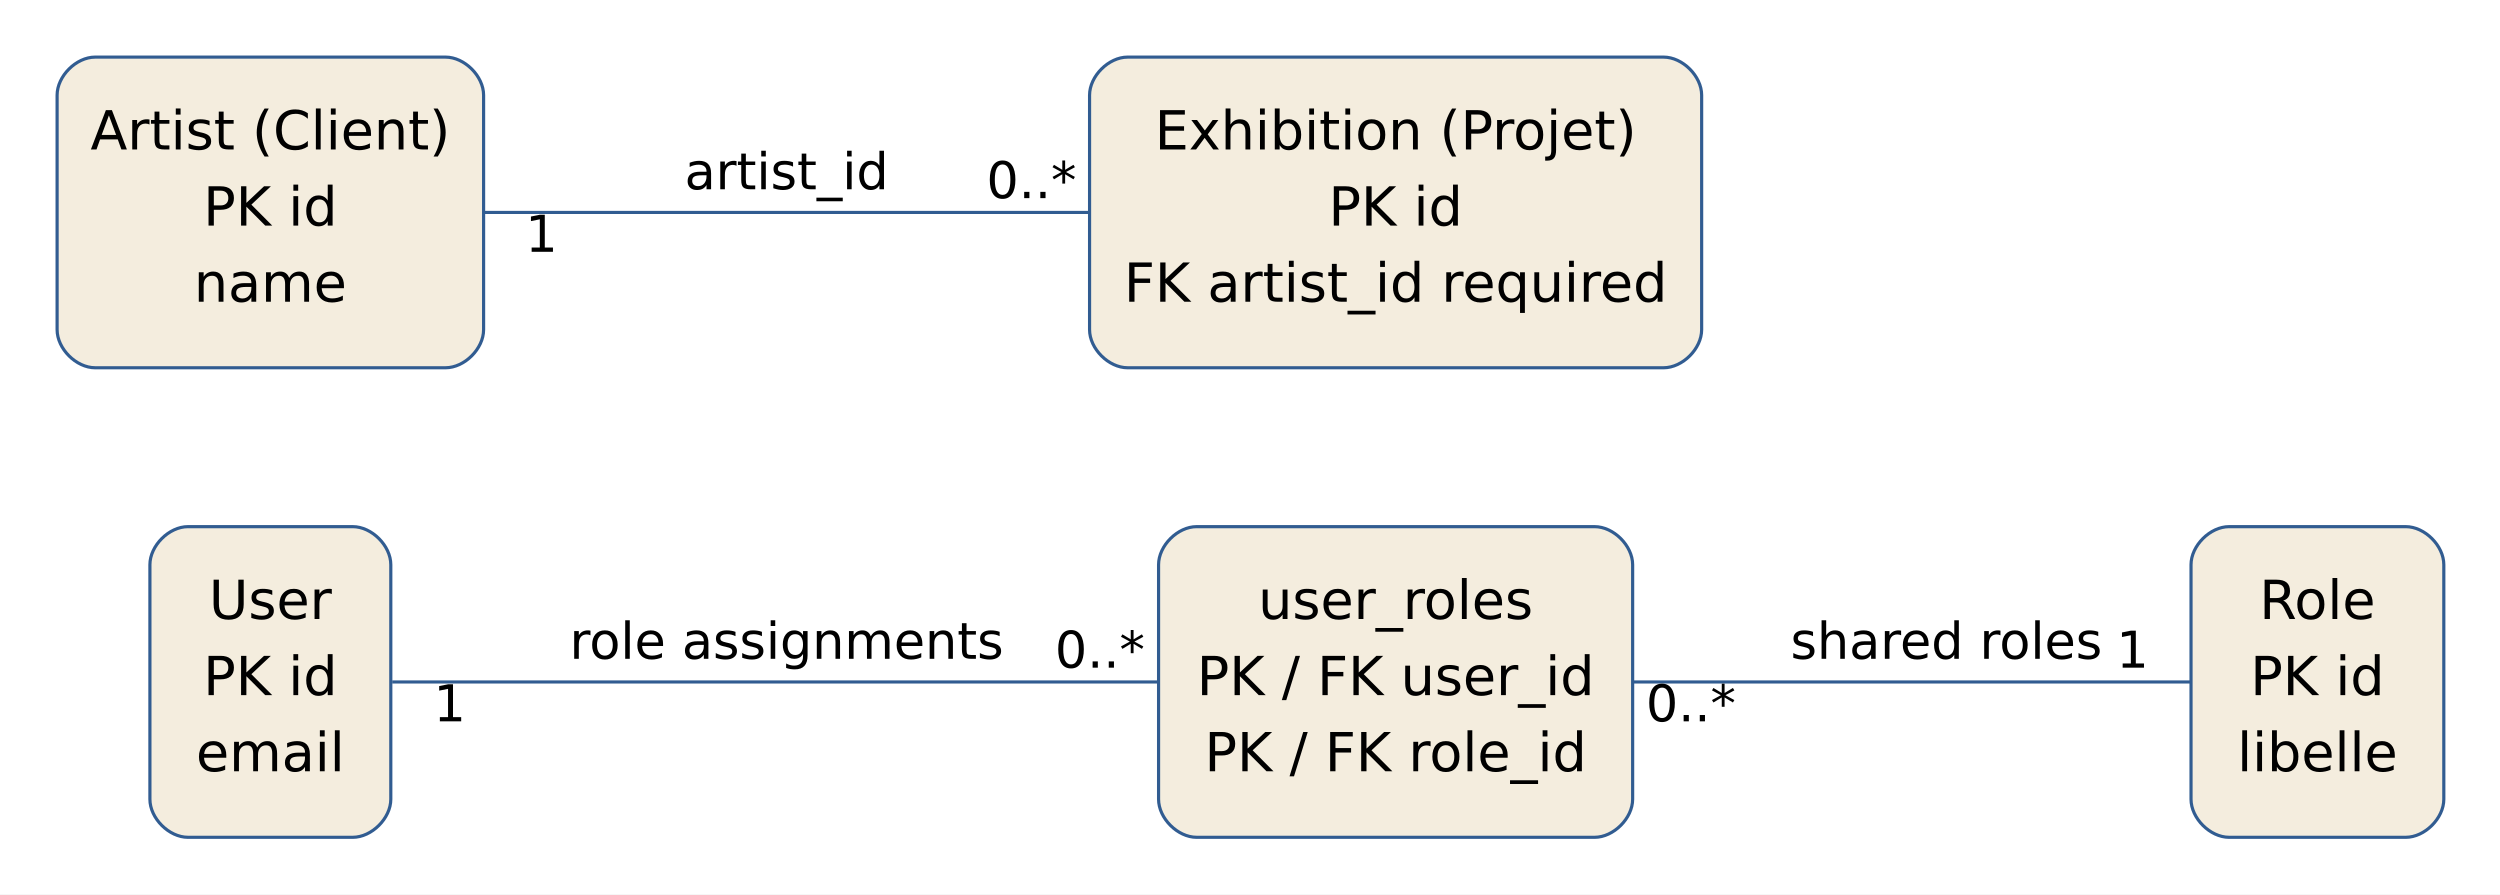
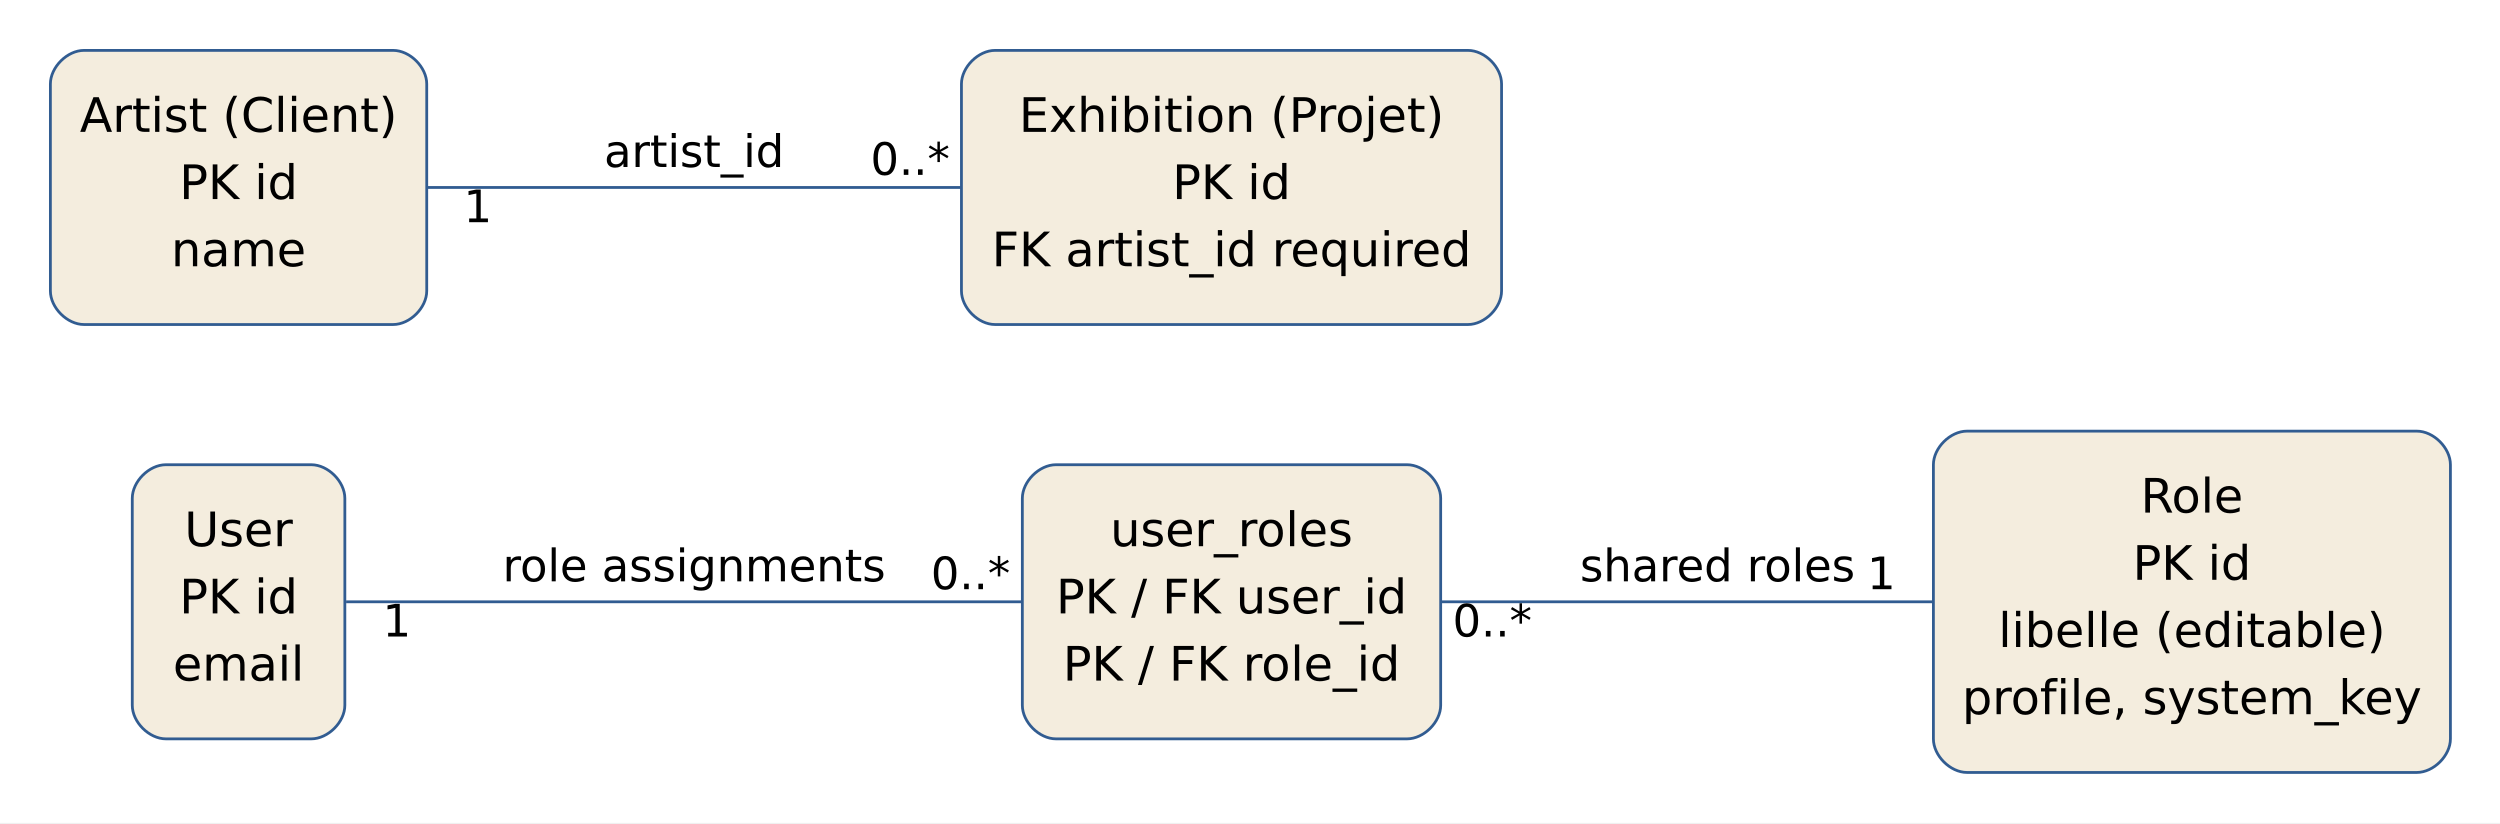
- <svg xmlns="http://www.w3.org/2000/svg" width="788pt" height="282pt" viewBox="0.00 0.00 788.00 282.00">
-   <g id="graph0" class="graph" transform="scale(1 1) rotate(0) translate(18 263.92)">
-     <polygon fill="white" stroke="none" points="-18,18 -18,-263.92 770.29,-263.92 770.29,18 -18,18" />
+ <svg xmlns="http://www.w3.org/2000/svg" width="893pt" height="294pt" viewBox="0.00 0.00 893.00 294.00">
+   <g id="graph0" class="graph" transform="scale(1 1) rotate(0) translate(18 275.92)">
+     <polygon fill="white" stroke="none" points="-18,18 -18,-275.92 875.29,-275.92 875.29,18 -18,18" />
    <g id="node1" class="node">
-       <path fill="#f4edde" stroke="#315c91" d="M93.18,-97.92C93.18,-97.92 41.25,-97.92 41.25,-97.92 35.25,-97.92 29.25,-91.92 29.25,-85.92 29.25,-85.92 29.25,-12 29.25,-12 29.25,-6 35.25,0 41.25,0 41.25,0 93.18,0 93.18,0 99.18,0 105.18,-6 105.18,-12 105.18,-12 105.18,-85.92 105.18,-85.92 105.18,-91.92 99.18,-97.92 93.18,-97.92" />
-       <text xml:space="preserve" text-anchor="middle" x="67.22" y="-68.81" font-family="DejaVu Sans" font-size="17.00">User</text>
-       <text xml:space="preserve" text-anchor="middle" x="67.22" y="-44.81" font-family="DejaVu Sans" font-size="17.00">PK id</text>
-       <text xml:space="preserve" text-anchor="middle" x="67.22" y="-20.81" font-family="DejaVu Sans" font-size="17.00">email</text>
+       <path fill="#f4edde" stroke="#315c91" d="M93.18,-109.92C93.18,-109.92 41.25,-109.92 41.25,-109.92 35.25,-109.92 29.25,-103.92 29.25,-97.92 29.25,-97.92 29.25,-24 29.25,-24 29.25,-18 35.25,-12 41.25,-12 41.25,-12 93.18,-12 93.18,-12 99.18,-12 105.18,-18 105.18,-24 105.18,-24 105.18,-97.92 105.18,-97.92 105.18,-103.92 99.18,-109.92 93.18,-109.92" />
+       <text xml:space="preserve" text-anchor="middle" x="67.22" y="-80.81" font-family="DejaVu Sans" font-size="17.00">User</text>
+       <text xml:space="preserve" text-anchor="middle" x="67.22" y="-56.81" font-family="DejaVu Sans" font-size="17.00">PK id</text>
+       <text xml:space="preserve" text-anchor="middle" x="67.22" y="-32.81" font-family="DejaVu Sans" font-size="17.00">email</text>
    </g>
    <g id="node2" class="node">
-       <path fill="#f4edde" stroke="#315c91" d="M484.61,-97.92C484.61,-97.92 359.18,-97.92 359.18,-97.92 353.18,-97.92 347.18,-91.92 347.18,-85.92 347.18,-85.92 347.18,-12 347.18,-12 347.18,-6 353.18,0 359.18,0 359.18,0 484.61,0 484.61,0 490.61,0 496.61,-6 496.61,-12 496.61,-12 496.61,-85.92 496.61,-85.92 496.61,-91.92 490.61,-97.92 484.61,-97.92" />
-       <text xml:space="preserve" text-anchor="middle" x="421.9" y="-68.81" font-family="DejaVu Sans" font-size="17.00">user_roles</text>
-       <text xml:space="preserve" text-anchor="middle" x="421.9" y="-44.81" font-family="DejaVu Sans" font-size="17.00">PK / FK user_id</text>
-       <text xml:space="preserve" text-anchor="middle" x="421.9" y="-20.81" font-family="DejaVu Sans" font-size="17.00">PK / FK role_id</text>
+       <path fill="#f4edde" stroke="#315c91" d="M484.61,-109.92C484.61,-109.92 359.18,-109.92 359.18,-109.92 353.18,-109.92 347.18,-103.92 347.18,-97.92 347.18,-97.92 347.18,-24 347.18,-24 347.18,-18 353.18,-12 359.18,-12 359.18,-12 484.61,-12 484.61,-12 490.61,-12 496.61,-18 496.61,-24 496.61,-24 496.61,-97.92 496.61,-97.92 496.61,-103.92 490.61,-109.92 484.61,-109.92" />
+       <text xml:space="preserve" text-anchor="middle" x="421.9" y="-80.81" font-family="DejaVu Sans" font-size="17.00">user_roles</text>
+       <text xml:space="preserve" text-anchor="middle" x="421.9" y="-56.81" font-family="DejaVu Sans" font-size="17.00">PK / FK user_id</text>
+       <text xml:space="preserve" text-anchor="middle" x="421.9" y="-32.81" font-family="DejaVu Sans" font-size="17.00">PK / FK role_id</text>
    </g>
    <g id="edge1" class="edge">
-       <path fill="none" stroke="#315c91" d="M105.62,-48.96C162.8,-48.96 273.03,-48.96 346.8,-48.96" />
-       <text xml:space="preserve" text-anchor="middle" x="229.93" y="-56.26" font-family="DejaVu Sans" font-size="16.00">role assignments</text>
-       <text xml:space="preserve" text-anchor="middle" x="328.67" y="-53.46" font-family="DejaVu Sans" font-size="16.00">0..*</text>
-       <text xml:space="preserve" text-anchor="middle" x="123.75" y="-36.56" font-family="DejaVu Sans" font-size="16.00">1</text>
+       <path fill="none" stroke="#315c91" d="M105.62,-60.96C162.8,-60.96 273.03,-60.96 346.8,-60.96" />
+       <text xml:space="preserve" text-anchor="middle" x="229.93" y="-68.26" font-family="DejaVu Sans" font-size="16.00">role assignments</text>
+       <text xml:space="preserve" text-anchor="middle" x="328.67" y="-65.46" font-family="DejaVu Sans" font-size="16.00">0..*</text>
+       <text xml:space="preserve" text-anchor="middle" x="123.75" y="-48.56" font-family="DejaVu Sans" font-size="16.00">1</text>
    </g>
    <g id="node3" class="node">
-       <path fill="#f4edde" stroke="#315c91" d="M740.29,-97.92C740.29,-97.92 684.61,-97.92 684.61,-97.92 678.61,-97.92 672.61,-91.92 672.61,-85.92 672.61,-85.92 672.61,-12 672.61,-12 672.61,-6 678.61,0 684.61,0 684.61,0 740.29,0 740.29,0 746.29,0 752.29,-6 752.29,-12 752.29,-12 752.29,-85.92 752.29,-85.92 752.29,-91.92 746.29,-97.92 740.29,-97.92" />
-       <text xml:space="preserve" text-anchor="middle" x="712.45" y="-68.81" font-family="DejaVu Sans" font-size="17.00">Role</text>
-       <text xml:space="preserve" text-anchor="middle" x="712.45" y="-44.81" font-family="DejaVu Sans" font-size="17.00">PK id</text>
-       <text xml:space="preserve" text-anchor="middle" x="712.45" y="-20.81" font-family="DejaVu Sans" font-size="17.00">libelle</text>
+       <path fill="#f4edde" stroke="#315c91" d="M845.29,-121.92C845.29,-121.92 684.61,-121.92 684.61,-121.92 678.61,-121.92 672.61,-115.92 672.61,-109.92 672.61,-109.92 672.61,-12 672.61,-12 672.61,-6 678.61,0 684.61,0 684.61,0 845.29,0 845.29,0 851.29,0 857.29,-6 857.29,-12 857.29,-12 857.29,-109.92 857.29,-109.92 857.29,-115.92 851.29,-121.92 845.29,-121.92" />
+       <text xml:space="preserve" text-anchor="middle" x="764.95" y="-92.81" font-family="DejaVu Sans" font-size="17.00">Role</text>
+       <text xml:space="preserve" text-anchor="middle" x="764.95" y="-68.81" font-family="DejaVu Sans" font-size="17.00">PK id</text>
+       <text xml:space="preserve" text-anchor="middle" x="764.95" y="-44.81" font-family="DejaVu Sans" font-size="17.00">libelle (editable)</text>
+       <text xml:space="preserve" text-anchor="middle" x="764.95" y="-20.81" font-family="DejaVu Sans" font-size="17.00">profile, system_key</text>
    </g>
    <g id="edge2" class="edge">
-       <path fill="none" stroke="#315c91" d="M496.83,-48.96C552.77,-48.96 627.39,-48.96 672.29,-48.96" />
-       <text xml:space="preserve" text-anchor="middle" x="595.49" y="-56.26" font-family="DejaVu Sans" font-size="16.00">shared roles</text>
-       <text xml:space="preserve" text-anchor="middle" x="654.17" y="-53.46" font-family="DejaVu Sans" font-size="16.00">1</text>
-       <text xml:space="preserve" text-anchor="middle" x="514.96" y="-36.56" font-family="DejaVu Sans" font-size="16.00">0..*</text>
+       <path fill="none" stroke="#315c91" d="M496.9,-60.96C548.33,-60.96 617.22,-60.96 672.15,-60.96" />
+       <text xml:space="preserve" text-anchor="middle" x="595.49" y="-68.26" font-family="DejaVu Sans" font-size="16.00">shared roles</text>
+       <text xml:space="preserve" text-anchor="middle" x="654.02" y="-65.46" font-family="DejaVu Sans" font-size="16.00">1</text>
+       <text xml:space="preserve" text-anchor="middle" x="515.03" y="-48.56" font-family="DejaVu Sans" font-size="16.00">0..*</text>
    </g>
    <g id="node4" class="node">
-       <path fill="#f4edde" stroke="#315c91" d="M122.43,-245.92C122.43,-245.92 12,-245.92 12,-245.92 6,-245.92 0,-239.92 0,-233.92 0,-233.92 0,-160 0,-160 0,-154 6,-148 12,-148 12,-148 122.43,-148 122.43,-148 128.43,-148 134.43,-154 134.43,-160 134.43,-160 134.43,-233.92 134.43,-233.92 134.43,-239.92 128.43,-245.92 122.43,-245.92" />
-       <text xml:space="preserve" text-anchor="middle" x="67.22" y="-216.81" font-family="DejaVu Sans" font-size="17.00">Artist (Client)</text>
-       <text xml:space="preserve" text-anchor="middle" x="67.22" y="-192.81" font-family="DejaVu Sans" font-size="17.00">PK id</text>
-       <text xml:space="preserve" text-anchor="middle" x="67.22" y="-168.81" font-family="DejaVu Sans" font-size="17.00">name</text>
+       <path fill="#f4edde" stroke="#315c91" d="M122.43,-257.92C122.43,-257.92 12,-257.92 12,-257.92 6,-257.92 0,-251.92 0,-245.92 0,-245.92 0,-172 0,-172 0,-166 6,-160 12,-160 12,-160 122.43,-160 122.43,-160 128.43,-160 134.43,-166 134.43,-172 134.43,-172 134.43,-245.92 134.43,-245.92 134.43,-251.92 128.43,-257.92 122.43,-257.92" />
+       <text xml:space="preserve" text-anchor="middle" x="67.22" y="-228.81" font-family="DejaVu Sans" font-size="17.00">Artist (Client)</text>
+       <text xml:space="preserve" text-anchor="middle" x="67.22" y="-204.81" font-family="DejaVu Sans" font-size="17.00">PK id</text>
+       <text xml:space="preserve" text-anchor="middle" x="67.22" y="-180.81" font-family="DejaVu Sans" font-size="17.00">name</text>
    </g>
    <g id="node5" class="node">
-       <path fill="#f4edde" stroke="#315c91" d="M506.36,-245.92C506.36,-245.92 337.43,-245.92 337.43,-245.92 331.43,-245.92 325.43,-239.92 325.43,-233.92 325.43,-233.92 325.43,-160 325.43,-160 325.43,-154 331.43,-148 337.43,-148 337.43,-148 506.36,-148 506.36,-148 512.36,-148 518.36,-154 518.36,-160 518.36,-160 518.36,-233.92 518.36,-233.92 518.36,-239.92 512.36,-245.92 506.36,-245.92" />
-       <text xml:space="preserve" text-anchor="middle" x="421.9" y="-216.81" font-family="DejaVu Sans" font-size="17.00">Exhibition (Projet)</text>
-       <text xml:space="preserve" text-anchor="middle" x="421.9" y="-192.81" font-family="DejaVu Sans" font-size="17.00">PK id</text>
-       <text xml:space="preserve" text-anchor="middle" x="421.9" y="-168.81" font-family="DejaVu Sans" font-size="17.00">FK artist_id required</text>
+       <path fill="#f4edde" stroke="#315c91" d="M506.36,-257.92C506.36,-257.92 337.43,-257.92 337.43,-257.92 331.43,-257.92 325.43,-251.92 325.43,-245.92 325.43,-245.92 325.43,-172 325.43,-172 325.43,-166 331.43,-160 337.43,-160 337.43,-160 506.36,-160 506.36,-160 512.36,-160 518.36,-166 518.36,-172 518.36,-172 518.36,-245.92 518.36,-245.92 518.36,-251.92 512.36,-257.92 506.36,-257.92" />
+       <text xml:space="preserve" text-anchor="middle" x="421.9" y="-228.81" font-family="DejaVu Sans" font-size="17.00">Exhibition (Projet)</text>
+       <text xml:space="preserve" text-anchor="middle" x="421.9" y="-204.81" font-family="DejaVu Sans" font-size="17.00">PK id</text>
+       <text xml:space="preserve" text-anchor="middle" x="421.9" y="-180.81" font-family="DejaVu Sans" font-size="17.00">FK artist_id required</text>
    </g>
    <g id="edge3" class="edge">
-       <path fill="none" stroke="#315c91" d="M134.55,-196.96C188.33,-196.96 264.83,-196.96 325.23,-196.96" />
-       <text xml:space="preserve" text-anchor="middle" x="229.93" y="-204.26" font-family="DejaVu Sans" font-size="16.00">artist_id</text>
-       <text xml:space="preserve" text-anchor="middle" x="307.1" y="-201.46" font-family="DejaVu Sans" font-size="16.00">0..*</text>
-       <text xml:space="preserve" text-anchor="middle" x="152.68" y="-184.56" font-family="DejaVu Sans" font-size="16.00">1</text>
+       <path fill="none" stroke="#315c91" d="M134.55,-208.96C188.33,-208.96 264.83,-208.96 325.23,-208.96" />
+       <text xml:space="preserve" text-anchor="middle" x="229.93" y="-216.26" font-family="DejaVu Sans" font-size="16.00">artist_id</text>
+       <text xml:space="preserve" text-anchor="middle" x="307.1" y="-213.46" font-family="DejaVu Sans" font-size="16.00">0..*</text>
+       <text xml:space="preserve" text-anchor="middle" x="152.68" y="-196.56" font-family="DejaVu Sans" font-size="16.00">1</text>
    </g>
  </g>
</svg>
